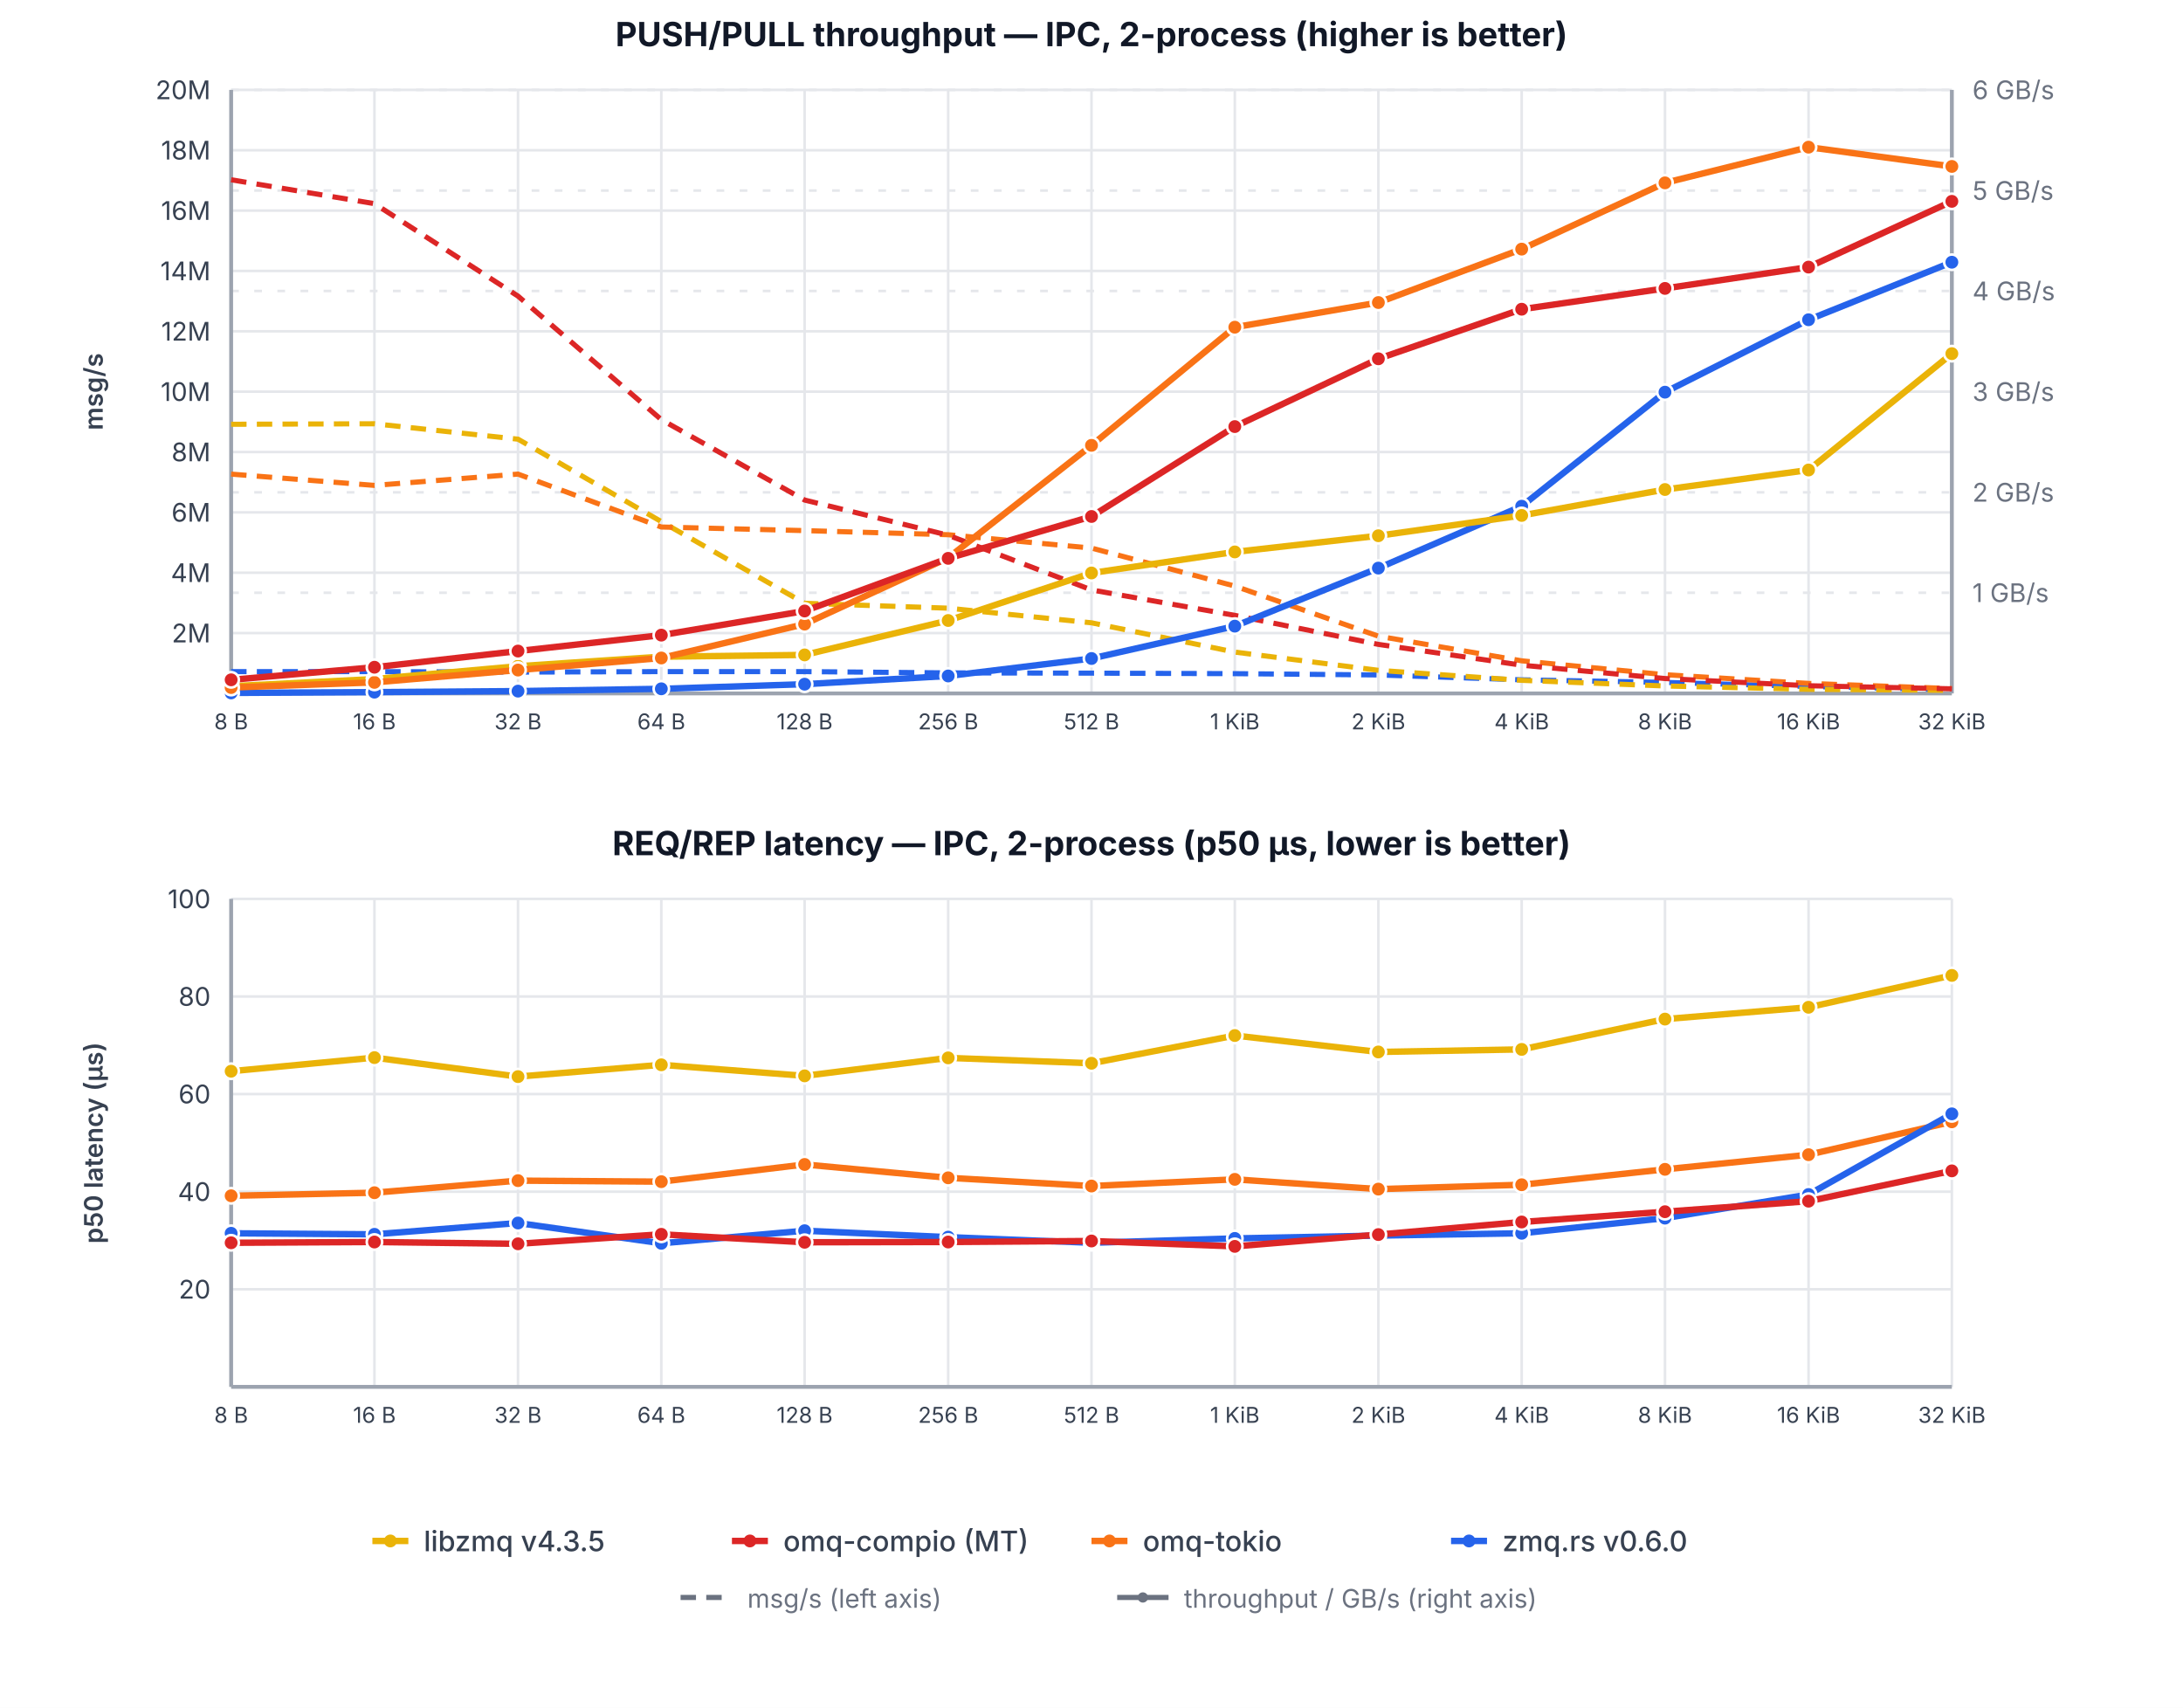
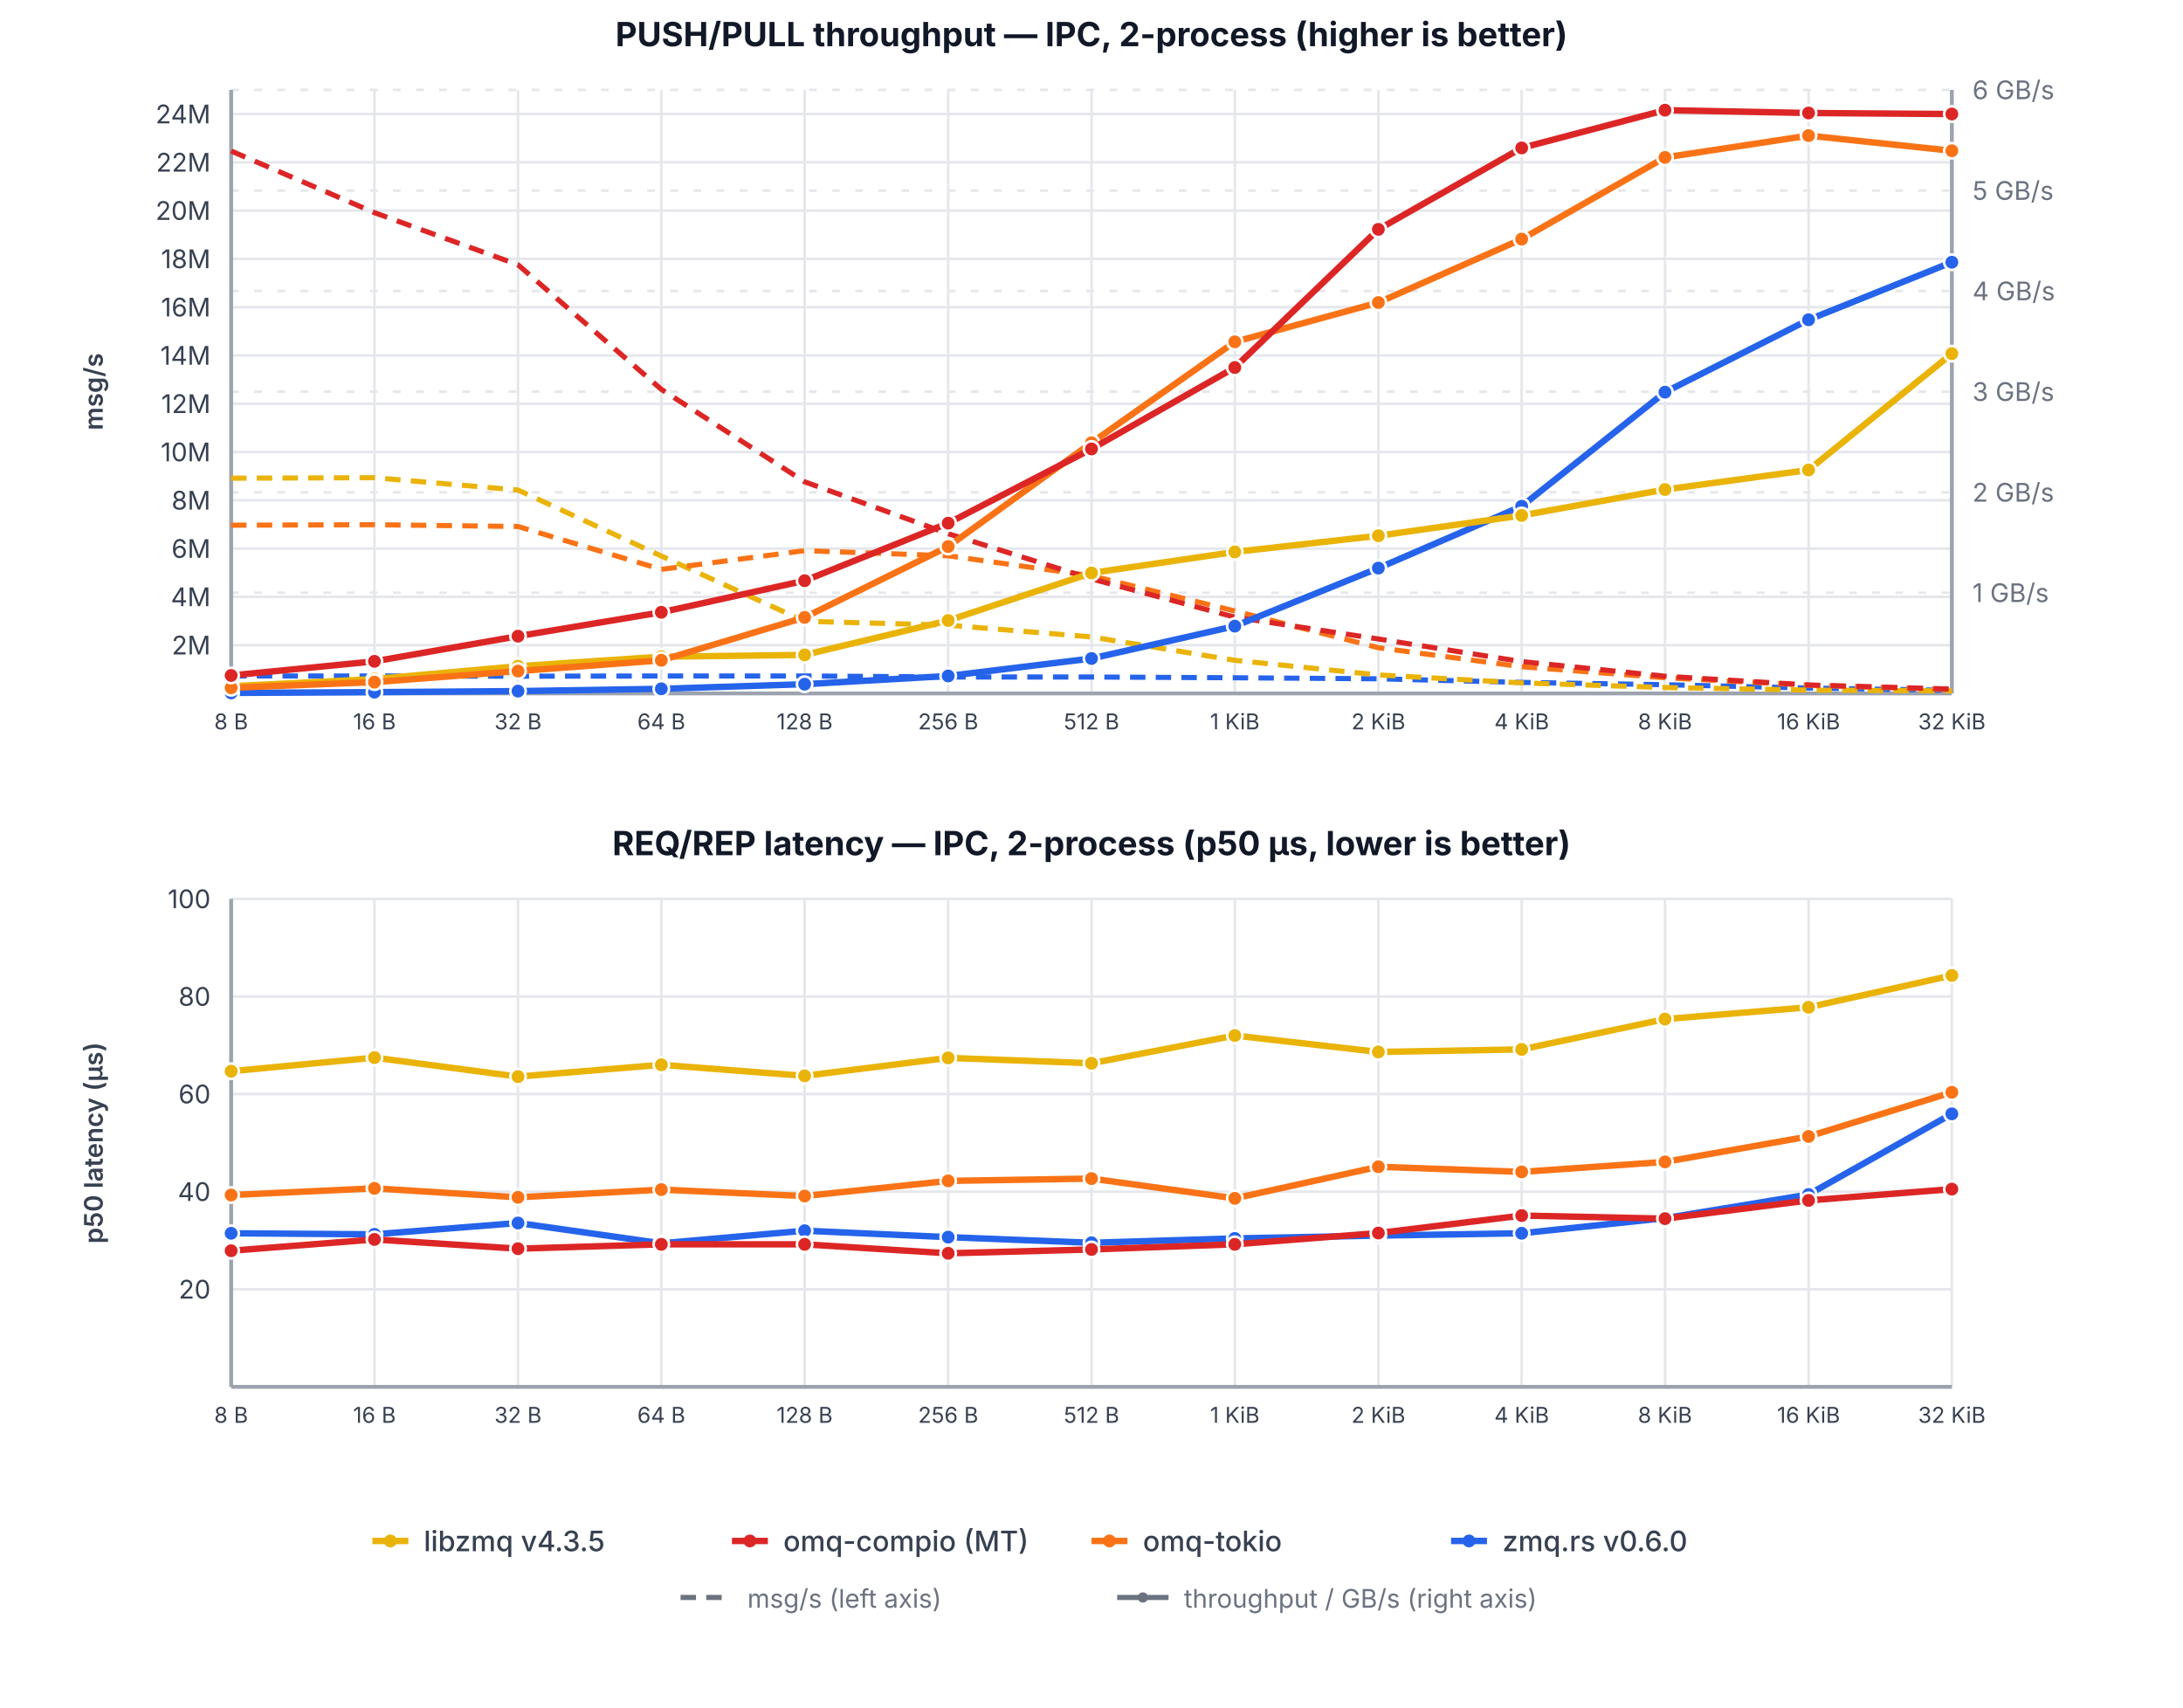
<svg xmlns="http://www.w3.org/2000/svg" viewBox="0 0 850 665" font-family="system-ui, -apple-system, sans-serif">
  <rect width="850" height="665" fill="white" />
  <text x="425.0" y="18.0" text-anchor="middle" fill="#111827" font-size="13" font-weight="700">PUSH/PULL throughput — IPC, 2-process (higher is better)</text>
-   <line x1="90.0" y1="246.5" x2="760.0" y2="246.5" stroke="#e5e7eb" stroke-width="1" />
-   <text x="82.0" y="246.5" text-anchor="end" dominant-baseline="middle" fill="#374151" font-size="10">2M</text>
-   <line x1="90.0" y1="223.0" x2="760.0" y2="223.0" stroke="#e5e7eb" stroke-width="1" />
-   <text x="82.0" y="223.0" text-anchor="end" dominant-baseline="middle" fill="#374151" font-size="10">4M</text>
-   <line x1="90.0" y1="199.5" x2="760.0" y2="199.5" stroke="#e5e7eb" stroke-width="1" />
-   <text x="82.0" y="199.5" text-anchor="end" dominant-baseline="middle" fill="#374151" font-size="10">6M</text>
+   <line x1="90.0" y1="251.2" x2="760.0" y2="251.2" stroke="#e5e7eb" stroke-width="1" />
+   <text x="82.0" y="251.2" text-anchor="end" dominant-baseline="middle" fill="#374151" font-size="10">2M</text>
+   <line x1="90.0" y1="232.4" x2="760.0" y2="232.4" stroke="#e5e7eb" stroke-width="1" />
+   <text x="82.0" y="232.4" text-anchor="end" dominant-baseline="middle" fill="#374151" font-size="10">4M</text>
+   <line x1="90.0" y1="213.6" x2="760.0" y2="213.6" stroke="#e5e7eb" stroke-width="1" />
+   <text x="82.0" y="213.6" text-anchor="end" dominant-baseline="middle" fill="#374151" font-size="10">6M</text>
+   <line x1="90.0" y1="194.8" x2="760.0" y2="194.8" stroke="#e5e7eb" stroke-width="1" />
+   <text x="82.0" y="194.8" text-anchor="end" dominant-baseline="middle" fill="#374151" font-size="10">8M</text>
  <line x1="90.0" y1="176.0" x2="760.0" y2="176.0" stroke="#e5e7eb" stroke-width="1" />
-   <text x="82.0" y="176.0" text-anchor="end" dominant-baseline="middle" fill="#374151" font-size="10">8M</text>
-   <line x1="90.0" y1="152.5" x2="760.0" y2="152.5" stroke="#e5e7eb" stroke-width="1" />
-   <text x="82.0" y="152.5" text-anchor="end" dominant-baseline="middle" fill="#374151" font-size="10">10M</text>
-   <line x1="90.0" y1="129.0" x2="760.0" y2="129.0" stroke="#e5e7eb" stroke-width="1" />
-   <text x="82.0" y="129.0" text-anchor="end" dominant-baseline="middle" fill="#374151" font-size="10">12M</text>
-   <line x1="90.0" y1="105.5" x2="760.0" y2="105.5" stroke="#e5e7eb" stroke-width="1" />
-   <text x="82.0" y="105.5" text-anchor="end" dominant-baseline="middle" fill="#374151" font-size="10">14M</text>
+   <text x="82.0" y="176.0" text-anchor="end" dominant-baseline="middle" fill="#374151" font-size="10">10M</text>
+   <line x1="90.0" y1="157.2" x2="760.0" y2="157.2" stroke="#e5e7eb" stroke-width="1" />
+   <text x="82.0" y="157.2" text-anchor="end" dominant-baseline="middle" fill="#374151" font-size="10">12M</text>
+   <line x1="90.0" y1="138.4" x2="760.0" y2="138.4" stroke="#e5e7eb" stroke-width="1" />
+   <text x="82.0" y="138.4" text-anchor="end" dominant-baseline="middle" fill="#374151" font-size="10">14M</text>
+   <line x1="90.0" y1="119.6" x2="760.0" y2="119.6" stroke="#e5e7eb" stroke-width="1" />
+   <text x="82.0" y="119.6" text-anchor="end" dominant-baseline="middle" fill="#374151" font-size="10">16M</text>
+   <line x1="90.0" y1="100.8" x2="760.0" y2="100.8" stroke="#e5e7eb" stroke-width="1" />
+   <text x="82.0" y="100.8" text-anchor="end" dominant-baseline="middle" fill="#374151" font-size="10">18M</text>
  <line x1="90.0" y1="82.0" x2="760.0" y2="82.0" stroke="#e5e7eb" stroke-width="1" />
-   <text x="82.0" y="82.0" text-anchor="end" dominant-baseline="middle" fill="#374151" font-size="10">16M</text>
-   <line x1="90.0" y1="58.5" x2="760.0" y2="58.5" stroke="#e5e7eb" stroke-width="1" />
-   <text x="82.0" y="58.5" text-anchor="end" dominant-baseline="middle" fill="#374151" font-size="10">18M</text>
-   <line x1="90.0" y1="35.0" x2="760.0" y2="35.0" stroke="#e5e7eb" stroke-width="1" />
-   <text x="82.0" y="35.0" text-anchor="end" dominant-baseline="middle" fill="#374151" font-size="10">20M</text>
+   <text x="82.0" y="82.0" text-anchor="end" dominant-baseline="middle" fill="#374151" font-size="10">20M</text>
+   <line x1="90.0" y1="63.2" x2="760.0" y2="63.2" stroke="#e5e7eb" stroke-width="1" />
+   <text x="82.0" y="63.2" text-anchor="end" dominant-baseline="middle" fill="#374151" font-size="10">22M</text>
+   <line x1="90.0" y1="44.4" x2="760.0" y2="44.4" stroke="#e5e7eb" stroke-width="1" />
+   <text x="82.0" y="44.4" text-anchor="end" dominant-baseline="middle" fill="#374151" font-size="10">24M</text>
  <line x1="90.0" y1="230.8" x2="760.0" y2="230.8" stroke="#e5e7eb" stroke-width="1" stroke-dasharray="3,6" />
  <text x="768.0" y="230.8" text-anchor="start" dominant-baseline="middle" fill="#6b7280" font-size="10">1 GB/s</text>
  <line x1="90.0" y1="191.7" x2="760.0" y2="191.7" stroke="#e5e7eb" stroke-width="1" stroke-dasharray="3,6" />
  <text x="768.0" y="191.7" text-anchor="start" dominant-baseline="middle" fill="#6b7280" font-size="10">2 GB/s</text>
  <line x1="90.0" y1="152.5" x2="760.0" y2="152.5" stroke="#e5e7eb" stroke-width="1" stroke-dasharray="3,6" />
  <text x="768.0" y="152.5" text-anchor="start" dominant-baseline="middle" fill="#6b7280" font-size="10">3 GB/s</text>
  <line x1="90.0" y1="113.3" x2="760.0" y2="113.3" stroke="#e5e7eb" stroke-width="1" stroke-dasharray="3,6" />
  <text x="768.0" y="113.3" text-anchor="start" dominant-baseline="middle" fill="#6b7280" font-size="10">4 GB/s</text>
  <line x1="90.0" y1="74.2" x2="760.0" y2="74.2" stroke="#e5e7eb" stroke-width="1" stroke-dasharray="3,6" />
  <text x="768.0" y="74.2" text-anchor="start" dominant-baseline="middle" fill="#6b7280" font-size="10">5 GB/s</text>
  <line x1="90.0" y1="35.0" x2="760.0" y2="35.0" stroke="#e5e7eb" stroke-width="1" stroke-dasharray="3,6" />
  <text x="768.0" y="35.0" text-anchor="start" dominant-baseline="middle" fill="#6b7280" font-size="10">6 GB/s</text>
  <line x1="90.0" y1="35.0" x2="90.0" y2="270.0" stroke="#e5e7eb" stroke-width="1" />
  <line x1="145.8" y1="35.0" x2="145.8" y2="270.0" stroke="#e5e7eb" stroke-width="1" />
  <line x1="201.7" y1="35.0" x2="201.7" y2="270.0" stroke="#e5e7eb" stroke-width="1" />
  <line x1="257.5" y1="35.0" x2="257.5" y2="270.0" stroke="#e5e7eb" stroke-width="1" />
  <line x1="313.3" y1="35.0" x2="313.3" y2="270.0" stroke="#e5e7eb" stroke-width="1" />
  <line x1="369.2" y1="35.0" x2="369.2" y2="270.0" stroke="#e5e7eb" stroke-width="1" />
  <line x1="425.0" y1="35.0" x2="425.0" y2="270.0" stroke="#e5e7eb" stroke-width="1" />
  <line x1="480.8" y1="35.0" x2="480.8" y2="270.0" stroke="#e5e7eb" stroke-width="1" />
  <line x1="536.7" y1="35.0" x2="536.7" y2="270.0" stroke="#e5e7eb" stroke-width="1" />
  <line x1="592.5" y1="35.0" x2="592.5" y2="270.0" stroke="#e5e7eb" stroke-width="1" />
  <line x1="648.3" y1="35.0" x2="648.3" y2="270.0" stroke="#e5e7eb" stroke-width="1" />
  <line x1="704.2" y1="35.0" x2="704.2" y2="270.0" stroke="#e5e7eb" stroke-width="1" />
  <line x1="760.0" y1="35.0" x2="760.0" y2="270.0" stroke="#e5e7eb" stroke-width="1" />
  <line x1="90.0" y1="35.0" x2="90.0" y2="270.0" stroke="#9ca3af" stroke-width="1.5" />
  <line x1="760.0" y1="35.0" x2="760.0" y2="270.0" stroke="#9ca3af" stroke-width="1.5" />
  <line x1="90.0" y1="270.0" x2="760.0" y2="270.0" stroke="#9ca3af" stroke-width="1.5" />
  <text x="40.0" y="152.5" text-anchor="middle" fill="#374151" font-size="10" font-weight="600" transform="rotate(-90,40.0,152.5)">msg/s</text>
-   <polyline points="90.0,261.5 145.8,261.5 201.7,261.7 257.5,261.5 313.3,261.5 369.2,262.0 425.0,262.1 480.8,262.3 536.7,262.8 592.5,264.7 648.3,265.7 704.2,267.3 760.0,268.5" fill="none" stroke="#2563eb" stroke-width="2" stroke-dasharray="6,4" />
-   <polyline points="90.0,165.2 145.8,165.0 201.7,171.0 257.5,203.1 313.3,234.9 369.2,236.8 425.0,242.5 480.8,253.9 536.7,261.0 592.5,264.9 648.3,267.1 704.2,268.4 760.0,268.8" fill="none" stroke="#eab308" stroke-width="2" stroke-dasharray="6,4" />
-   <polyline points="90.0,184.6 145.8,189.0 201.7,184.6 257.5,205.2 313.3,206.6 369.2,208.2 425.0,213.4 480.8,228.2 536.7,247.7 592.5,257.3 648.3,262.7 704.2,266.1 760.0,268.1" fill="none" stroke="#f97316" stroke-width="2" stroke-dasharray="6,4" />
-   <polyline points="90.0,70.0 145.8,79.3 201.7,115.3 257.5,163.4 313.3,194.7 369.2,208.4 425.0,229.7 480.8,239.6 536.7,250.9 592.5,259.0 648.3,264.2 704.2,267.0 760.0,268.2" fill="none" stroke="#dc2626" stroke-width="2" stroke-dasharray="6,4" />
+   <polyline points="90.0,263.2 145.8,263.2 201.7,263.3 257.5,263.2 313.3,263.2 369.2,263.6 425.0,263.6 480.8,263.9 536.7,264.3 592.5,265.7 648.3,266.6 704.2,267.9 760.0,268.8" fill="none" stroke="#2563eb" stroke-width="2" stroke-dasharray="6,4" />
+   <polyline points="90.0,186.2 145.8,186.0 201.7,190.8 257.5,216.5 313.3,241.9 369.2,243.4 425.0,248.0 480.8,257.1 536.7,262.8 592.5,265.9 648.3,267.7 704.2,268.7 760.0,269.0" fill="none" stroke="#eab308" stroke-width="2" stroke-dasharray="6,4" />
+   <polyline points="90.0,204.5 145.8,204.3 201.7,205.0 257.5,221.7 313.3,214.4 369.2,216.4 425.0,224.2 480.8,237.9 536.7,252.2 592.5,259.6 648.3,263.9 704.2,266.8 760.0,268.5" fill="none" stroke="#f97316" stroke-width="2" stroke-dasharray="6,4" />
+   <polyline points="90.0,58.8 145.8,82.8 201.7,103.1 257.5,151.6 313.3,187.6 369.2,207.8 425.0,225.4 480.8,240.3 536.7,248.8 592.5,257.6 648.3,263.3 704.2,266.7 760.0,268.3" fill="none" stroke="#dc2626" stroke-width="2" stroke-dasharray="6,4" />
  <polyline points="90.0,269.8 145.8,269.5 201.7,269.1 257.5,268.2 313.3,266.4 369.2,263.2 425.0,256.4 480.8,243.8 536.7,221.2 592.5,197.1 648.3,152.7 704.2,124.5 760.0,102.1" fill="none" stroke="#2563eb" stroke-width="2.5" stroke-linecap="round" stroke-linejoin="round" />
  <circle cx="90.0" cy="269.8" r="3" fill="#2563eb" stroke="white" stroke-width="1" />
  <circle cx="145.8" cy="269.5" r="3" fill="#2563eb" stroke="white" stroke-width="1" />
  <circle cx="201.7" cy="269.1" r="3" fill="#2563eb" stroke="white" stroke-width="1" />
  <circle cx="257.5" cy="268.2" r="3" fill="#2563eb" stroke="white" stroke-width="1" />
  <circle cx="313.3" cy="266.4" r="3" fill="#2563eb" stroke="white" stroke-width="1" />
  <circle cx="369.2" cy="263.2" r="3" fill="#2563eb" stroke="white" stroke-width="1" />
  <circle cx="425.0" cy="256.4" r="3" fill="#2563eb" stroke="white" stroke-width="1" />
  <circle cx="480.8" cy="243.8" r="3" fill="#2563eb" stroke="white" stroke-width="1" />
  <circle cx="536.7" cy="221.2" r="3" fill="#2563eb" stroke="white" stroke-width="1" />
  <circle cx="592.5" cy="197.1" r="3" fill="#2563eb" stroke="white" stroke-width="1" />
  <circle cx="648.3" cy="152.7" r="3" fill="#2563eb" stroke="white" stroke-width="1" />
  <circle cx="704.2" cy="124.5" r="3" fill="#2563eb" stroke="white" stroke-width="1" />
  <circle cx="760.0" cy="102.1" r="3" fill="#2563eb" stroke="white" stroke-width="1" />
  <polyline points="90.0,267.2 145.8,264.4 201.7,259.4 257.5,255.7 313.3,255.0 369.2,241.6 425.0,223.1 480.8,214.9 536.7,208.6 592.5,200.7 648.3,190.6 704.2,183.0 760.0,137.7" fill="none" stroke="#eab308" stroke-width="2.5" stroke-linecap="round" stroke-linejoin="round" />
  <circle cx="90.0" cy="267.2" r="3" fill="#eab308" stroke="white" stroke-width="1" />
  <circle cx="145.8" cy="264.4" r="3" fill="#eab308" stroke="white" stroke-width="1" />
  <circle cx="201.7" cy="259.4" r="3" fill="#eab308" stroke="white" stroke-width="1" />
  <circle cx="257.5" cy="255.7" r="3" fill="#eab308" stroke="white" stroke-width="1" />
  <circle cx="313.3" cy="255.0" r="3" fill="#eab308" stroke="white" stroke-width="1" />
  <circle cx="369.2" cy="241.6" r="3" fill="#eab308" stroke="white" stroke-width="1" />
  <circle cx="425.0" cy="223.1" r="3" fill="#eab308" stroke="white" stroke-width="1" />
  <circle cx="480.8" cy="214.9" r="3" fill="#eab308" stroke="white" stroke-width="1" />
  <circle cx="536.7" cy="208.6" r="3" fill="#eab308" stroke="white" stroke-width="1" />
  <circle cx="592.5" cy="200.7" r="3" fill="#eab308" stroke="white" stroke-width="1" />
  <circle cx="648.3" cy="190.6" r="3" fill="#eab308" stroke="white" stroke-width="1" />
  <circle cx="704.2" cy="183.0" r="3" fill="#eab308" stroke="white" stroke-width="1" />
  <circle cx="760.0" cy="137.7" r="3" fill="#eab308" stroke="white" stroke-width="1" />
-   <polyline points="90.0,267.7 145.8,265.7 201.7,260.9 257.5,256.2 313.3,243.0 369.2,217.2 425.0,173.4 480.8,127.4 536.7,117.8 592.5,97.0 648.3,71.2 704.2,57.3 760.0,64.8" fill="none" stroke="#f97316" stroke-width="2.5" stroke-linecap="round" stroke-linejoin="round" />
-   <circle cx="90.0" cy="267.7" r="3" fill="#f97316" stroke="white" stroke-width="1" />
-   <circle cx="145.8" cy="265.7" r="3" fill="#f97316" stroke="white" stroke-width="1" />
-   <circle cx="201.7" cy="260.9" r="3" fill="#f97316" stroke="white" stroke-width="1" />
-   <circle cx="257.5" cy="256.2" r="3" fill="#f97316" stroke="white" stroke-width="1" />
-   <circle cx="313.3" cy="243.0" r="3" fill="#f97316" stroke="white" stroke-width="1" />
-   <circle cx="369.2" cy="217.2" r="3" fill="#f97316" stroke="white" stroke-width="1" />
-   <circle cx="425.0" cy="173.4" r="3" fill="#f97316" stroke="white" stroke-width="1" />
-   <circle cx="480.8" cy="127.4" r="3" fill="#f97316" stroke="white" stroke-width="1" />
+   <polyline points="90.0,267.8 145.8,265.6 201.7,261.3 257.5,257.1 313.3,240.4 369.2,212.8 425.0,172.4 480.8,133.1 536.7,117.8 592.5,93.1 648.3,61.3 704.2,52.8 760.0,58.7" fill="none" stroke="#f97316" stroke-width="2.5" stroke-linecap="round" stroke-linejoin="round" />
+   <circle cx="90.0" cy="267.8" r="3" fill="#f97316" stroke="white" stroke-width="1" />
+   <circle cx="145.8" cy="265.6" r="3" fill="#f97316" stroke="white" stroke-width="1" />
+   <circle cx="201.7" cy="261.3" r="3" fill="#f97316" stroke="white" stroke-width="1" />
+   <circle cx="257.5" cy="257.1" r="3" fill="#f97316" stroke="white" stroke-width="1" />
+   <circle cx="313.3" cy="240.4" r="3" fill="#f97316" stroke="white" stroke-width="1" />
+   <circle cx="369.2" cy="212.8" r="3" fill="#f97316" stroke="white" stroke-width="1" />
+   <circle cx="425.0" cy="172.4" r="3" fill="#f97316" stroke="white" stroke-width="1" />
+   <circle cx="480.8" cy="133.1" r="3" fill="#f97316" stroke="white" stroke-width="1" />
  <circle cx="536.7" cy="117.8" r="3" fill="#f97316" stroke="white" stroke-width="1" />
-   <circle cx="592.5" cy="97.0" r="3" fill="#f97316" stroke="white" stroke-width="1" />
-   <circle cx="648.3" cy="71.2" r="3" fill="#f97316" stroke="white" stroke-width="1" />
-   <circle cx="704.2" cy="57.3" r="3" fill="#f97316" stroke="white" stroke-width="1" />
-   <circle cx="760.0" cy="64.8" r="3" fill="#f97316" stroke="white" stroke-width="1" />
-   <polyline points="90.0,264.7 145.8,259.8 201.7,253.5 257.5,247.3 313.3,237.9 369.2,217.4 425.0,201.1 480.8,166.1 536.7,139.7 592.5,120.4 648.3,112.3 704.2,104.0 760.0,78.4" fill="none" stroke="#dc2626" stroke-width="2.5" stroke-linecap="round" stroke-linejoin="round" />
-   <circle cx="90.0" cy="264.7" r="3" fill="#dc2626" stroke="white" stroke-width="1" />
-   <circle cx="145.8" cy="259.8" r="3" fill="#dc2626" stroke="white" stroke-width="1" />
-   <circle cx="201.7" cy="253.5" r="3" fill="#dc2626" stroke="white" stroke-width="1" />
-   <circle cx="257.5" cy="247.3" r="3" fill="#dc2626" stroke="white" stroke-width="1" />
-   <circle cx="313.3" cy="237.9" r="3" fill="#dc2626" stroke="white" stroke-width="1" />
-   <circle cx="369.2" cy="217.4" r="3" fill="#dc2626" stroke="white" stroke-width="1" />
-   <circle cx="425.0" cy="201.1" r="3" fill="#dc2626" stroke="white" stroke-width="1" />
-   <circle cx="480.8" cy="166.1" r="3" fill="#dc2626" stroke="white" stroke-width="1" />
-   <circle cx="536.7" cy="139.7" r="3" fill="#dc2626" stroke="white" stroke-width="1" />
-   <circle cx="592.5" cy="120.4" r="3" fill="#dc2626" stroke="white" stroke-width="1" />
-   <circle cx="648.3" cy="112.3" r="3" fill="#dc2626" stroke="white" stroke-width="1" />
-   <circle cx="704.2" cy="104.0" r="3" fill="#dc2626" stroke="white" stroke-width="1" />
-   <circle cx="760.0" cy="78.4" r="3" fill="#dc2626" stroke="white" stroke-width="1" />
+   <circle cx="592.5" cy="93.1" r="3" fill="#f97316" stroke="white" stroke-width="1" />
+   <circle cx="648.3" cy="61.3" r="3" fill="#f97316" stroke="white" stroke-width="1" />
+   <circle cx="704.2" cy="52.8" r="3" fill="#f97316" stroke="white" stroke-width="1" />
+   <circle cx="760.0" cy="58.7" r="3" fill="#f97316" stroke="white" stroke-width="1" />
+   <polyline points="90.0,263.0 145.8,257.5 201.7,247.7 257.5,238.4 313.3,226.1 369.2,203.7 425.0,174.8 480.8,143.1 536.7,89.3 592.5,57.6 648.3,42.9 704.2,44.0 760.0,44.4" fill="none" stroke="#dc2626" stroke-width="2.5" stroke-linecap="round" stroke-linejoin="round" />
+   <circle cx="90.0" cy="263.0" r="3" fill="#dc2626" stroke="white" stroke-width="1" />
+   <circle cx="145.8" cy="257.5" r="3" fill="#dc2626" stroke="white" stroke-width="1" />
+   <circle cx="201.7" cy="247.7" r="3" fill="#dc2626" stroke="white" stroke-width="1" />
+   <circle cx="257.5" cy="238.4" r="3" fill="#dc2626" stroke="white" stroke-width="1" />
+   <circle cx="313.3" cy="226.1" r="3" fill="#dc2626" stroke="white" stroke-width="1" />
+   <circle cx="369.2" cy="203.7" r="3" fill="#dc2626" stroke="white" stroke-width="1" />
+   <circle cx="425.0" cy="174.8" r="3" fill="#dc2626" stroke="white" stroke-width="1" />
+   <circle cx="480.8" cy="143.1" r="3" fill="#dc2626" stroke="white" stroke-width="1" />
+   <circle cx="536.7" cy="89.3" r="3" fill="#dc2626" stroke="white" stroke-width="1" />
+   <circle cx="592.5" cy="57.6" r="3" fill="#dc2626" stroke="white" stroke-width="1" />
+   <circle cx="648.3" cy="42.9" r="3" fill="#dc2626" stroke="white" stroke-width="1" />
+   <circle cx="704.2" cy="44.0" r="3" fill="#dc2626" stroke="white" stroke-width="1" />
+   <circle cx="760.0" cy="44.4" r="3" fill="#dc2626" stroke="white" stroke-width="1" />
  <text x="90.0" y="284.0" text-anchor="middle" fill="#374151" font-size="8.5">8 B</text>
  <text x="145.8" y="284.0" text-anchor="middle" fill="#374151" font-size="8.5">16 B</text>
  <text x="201.7" y="284.0" text-anchor="middle" fill="#374151" font-size="8.5">32 B</text>
  <text x="257.5" y="284.0" text-anchor="middle" fill="#374151" font-size="8.5">64 B</text>
  <text x="313.3" y="284.0" text-anchor="middle" fill="#374151" font-size="8.5">128 B</text>
  <text x="369.2" y="284.0" text-anchor="middle" fill="#374151" font-size="8.5">256 B</text>
  <text x="425.0" y="284.0" text-anchor="middle" fill="#374151" font-size="8.5">512 B</text>
  <text x="480.8" y="284.0" text-anchor="middle" fill="#374151" font-size="8.5">1 KiB</text>
  <text x="536.7" y="284.0" text-anchor="middle" fill="#374151" font-size="8.5">2 KiB</text>
  <text x="592.5" y="284.0" text-anchor="middle" fill="#374151" font-size="8.5">4 KiB</text>
  <text x="648.3" y="284.0" text-anchor="middle" fill="#374151" font-size="8.5">8 KiB</text>
  <text x="704.2" y="284.0" text-anchor="middle" fill="#374151" font-size="8.5">16 KiB</text>
  <text x="760.0" y="284.0" text-anchor="middle" fill="#374151" font-size="8.5">32 KiB</text>
  <text x="425.0" y="333.0" text-anchor="middle" fill="#111827" font-size="13" font-weight="700">REQ/REP latency — IPC, 2-process (p50 µs, lower is better)</text>
  <line x1="90.0" y1="502.0" x2="760.0" y2="502.0" stroke="#e5e7eb" stroke-width="1" />
  <text x="82.0" y="502.0" text-anchor="end" dominant-baseline="middle" fill="#374151" font-size="10">20</text>
  <line x1="90.0" y1="464.0" x2="760.0" y2="464.0" stroke="#e5e7eb" stroke-width="1" />
  <text x="82.0" y="464.0" text-anchor="end" dominant-baseline="middle" fill="#374151" font-size="10">40</text>
  <line x1="90.0" y1="426.0" x2="760.0" y2="426.0" stroke="#e5e7eb" stroke-width="1" />
  <text x="82.0" y="426.0" text-anchor="end" dominant-baseline="middle" fill="#374151" font-size="10">60</text>
  <line x1="90.0" y1="388.0" x2="760.0" y2="388.0" stroke="#e5e7eb" stroke-width="1" />
  <text x="82.0" y="388.0" text-anchor="end" dominant-baseline="middle" fill="#374151" font-size="10">80</text>
  <line x1="90.0" y1="350.0" x2="760.0" y2="350.0" stroke="#e5e7eb" stroke-width="1" />
  <text x="82.0" y="350.0" text-anchor="end" dominant-baseline="middle" fill="#374151" font-size="10">100</text>
  <line x1="90.0" y1="350.0" x2="90.0" y2="540.0" stroke="#e5e7eb" stroke-width="1" />
  <line x1="145.8" y1="350.0" x2="145.8" y2="540.0" stroke="#e5e7eb" stroke-width="1" />
  <line x1="201.7" y1="350.0" x2="201.7" y2="540.0" stroke="#e5e7eb" stroke-width="1" />
  <line x1="257.5" y1="350.0" x2="257.5" y2="540.0" stroke="#e5e7eb" stroke-width="1" />
  <line x1="313.3" y1="350.0" x2="313.3" y2="540.0" stroke="#e5e7eb" stroke-width="1" />
  <line x1="369.2" y1="350.0" x2="369.2" y2="540.0" stroke="#e5e7eb" stroke-width="1" />
  <line x1="425.0" y1="350.0" x2="425.0" y2="540.0" stroke="#e5e7eb" stroke-width="1" />
  <line x1="480.8" y1="350.0" x2="480.8" y2="540.0" stroke="#e5e7eb" stroke-width="1" />
  <line x1="536.7" y1="350.0" x2="536.7" y2="540.0" stroke="#e5e7eb" stroke-width="1" />
  <line x1="592.5" y1="350.0" x2="592.5" y2="540.0" stroke="#e5e7eb" stroke-width="1" />
  <line x1="648.3" y1="350.0" x2="648.3" y2="540.0" stroke="#e5e7eb" stroke-width="1" />
  <line x1="704.2" y1="350.0" x2="704.2" y2="540.0" stroke="#e5e7eb" stroke-width="1" />
  <line x1="760.0" y1="350.0" x2="760.0" y2="540.0" stroke="#e5e7eb" stroke-width="1" />
  <line x1="90.0" y1="350.0" x2="90.0" y2="540.0" stroke="#9ca3af" stroke-width="1.5" />
  <line x1="90.0" y1="540.0" x2="760.0" y2="540.0" stroke="#9ca3af" stroke-width="1.5" />
  <text x="40.0" y="445.0" text-anchor="middle" fill="#374151" font-size="10" font-weight="600" transform="rotate(-90,40.0,445.0)">p50 latency (µs)</text>
  <polyline points="90.0,417.1 145.8,411.8 201.7,419.2 257.5,414.6 313.3,418.9 369.2,411.9 425.0,414.0 480.8,403.2 536.7,409.6 592.5,408.6 648.3,396.8 704.2,392.2 760.0,379.8" fill="none" stroke="#eab308" stroke-width="2.5" stroke-linecap="round" stroke-linejoin="round" />
  <circle cx="90.0" cy="417.1" r="3" fill="#eab308" stroke="white" stroke-width="1" />
  <circle cx="145.8" cy="411.8" r="3" fill="#eab308" stroke="white" stroke-width="1" />
  <circle cx="201.7" cy="419.2" r="3" fill="#eab308" stroke="white" stroke-width="1" />
  <circle cx="257.5" cy="414.6" r="3" fill="#eab308" stroke="white" stroke-width="1" />
  <circle cx="313.3" cy="418.9" r="3" fill="#eab308" stroke="white" stroke-width="1" />
  <circle cx="369.2" cy="411.9" r="3" fill="#eab308" stroke="white" stroke-width="1" />
  <circle cx="425.0" cy="414.0" r="3" fill="#eab308" stroke="white" stroke-width="1" />
  <circle cx="480.8" cy="403.2" r="3" fill="#eab308" stroke="white" stroke-width="1" />
  <circle cx="536.7" cy="409.6" r="3" fill="#eab308" stroke="white" stroke-width="1" />
  <circle cx="592.5" cy="408.6" r="3" fill="#eab308" stroke="white" stroke-width="1" />
  <circle cx="648.3" cy="396.8" r="3" fill="#eab308" stroke="white" stroke-width="1" />
  <circle cx="704.2" cy="392.2" r="3" fill="#eab308" stroke="white" stroke-width="1" />
  <circle cx="760.0" cy="379.8" r="3" fill="#eab308" stroke="white" stroke-width="1" />
-   <polyline points="90.0,465.6 145.8,464.4 201.7,459.7 257.5,460.1 313.3,453.4 369.2,458.6 425.0,461.8 480.8,459.2 536.7,463.0 592.5,461.3 648.3,455.3 704.2,449.6 760.0,436.8" fill="none" stroke="#f97316" stroke-width="2.5" stroke-linecap="round" stroke-linejoin="round" />
-   <circle cx="90.0" cy="465.6" r="3" fill="#f97316" stroke="white" stroke-width="1" />
-   <circle cx="145.8" cy="464.4" r="3" fill="#f97316" stroke="white" stroke-width="1" />
-   <circle cx="201.7" cy="459.7" r="3" fill="#f97316" stroke="white" stroke-width="1" />
-   <circle cx="257.5" cy="460.1" r="3" fill="#f97316" stroke="white" stroke-width="1" />
-   <circle cx="313.3" cy="453.4" r="3" fill="#f97316" stroke="white" stroke-width="1" />
-   <circle cx="369.2" cy="458.6" r="3" fill="#f97316" stroke="white" stroke-width="1" />
-   <circle cx="425.0" cy="461.8" r="3" fill="#f97316" stroke="white" stroke-width="1" />
-   <circle cx="480.8" cy="459.2" r="3" fill="#f97316" stroke="white" stroke-width="1" />
-   <circle cx="536.7" cy="463.0" r="3" fill="#f97316" stroke="white" stroke-width="1" />
-   <circle cx="592.5" cy="461.3" r="3" fill="#f97316" stroke="white" stroke-width="1" />
-   <circle cx="648.3" cy="455.3" r="3" fill="#f97316" stroke="white" stroke-width="1" />
-   <circle cx="704.2" cy="449.6" r="3" fill="#f97316" stroke="white" stroke-width="1" />
-   <circle cx="760.0" cy="436.8" r="3" fill="#f97316" stroke="white" stroke-width="1" />
+   <polyline points="90.0,465.3 145.8,462.7 201.7,466.2 257.5,463.2 313.3,465.7 369.2,459.8 425.0,458.9 480.8,466.6 536.7,454.3 592.5,456.3 648.3,452.4 704.2,442.5 760.0,425.3" fill="none" stroke="#f97316" stroke-width="2.5" stroke-linecap="round" stroke-linejoin="round" />
+   <circle cx="90.0" cy="465.3" r="3" fill="#f97316" stroke="white" stroke-width="1" />
+   <circle cx="145.8" cy="462.7" r="3" fill="#f97316" stroke="white" stroke-width="1" />
+   <circle cx="201.7" cy="466.2" r="3" fill="#f97316" stroke="white" stroke-width="1" />
+   <circle cx="257.5" cy="463.2" r="3" fill="#f97316" stroke="white" stroke-width="1" />
+   <circle cx="313.3" cy="465.7" r="3" fill="#f97316" stroke="white" stroke-width="1" />
+   <circle cx="369.2" cy="459.8" r="3" fill="#f97316" stroke="white" stroke-width="1" />
+   <circle cx="425.0" cy="458.9" r="3" fill="#f97316" stroke="white" stroke-width="1" />
+   <circle cx="480.8" cy="466.6" r="3" fill="#f97316" stroke="white" stroke-width="1" />
+   <circle cx="536.7" cy="454.3" r="3" fill="#f97316" stroke="white" stroke-width="1" />
+   <circle cx="592.5" cy="456.3" r="3" fill="#f97316" stroke="white" stroke-width="1" />
+   <circle cx="648.3" cy="452.4" r="3" fill="#f97316" stroke="white" stroke-width="1" />
+   <circle cx="704.2" cy="442.5" r="3" fill="#f97316" stroke="white" stroke-width="1" />
+   <circle cx="760.0" cy="425.3" r="3" fill="#f97316" stroke="white" stroke-width="1" />
  <polyline points="90.0,480.2 145.8,480.6 201.7,476.2 257.5,484.1 313.3,479.2 369.2,481.7 425.0,483.9 480.8,482.2 536.7,481.1 592.5,480.2 648.3,474.3 704.2,465.1 760.0,433.7" fill="none" stroke="#2563eb" stroke-width="2.5" stroke-linecap="round" stroke-linejoin="round" />
  <circle cx="90.0" cy="480.2" r="3" fill="#2563eb" stroke="white" stroke-width="1" />
  <circle cx="145.8" cy="480.6" r="3" fill="#2563eb" stroke="white" stroke-width="1" />
  <circle cx="201.7" cy="476.2" r="3" fill="#2563eb" stroke="white" stroke-width="1" />
  <circle cx="257.5" cy="484.1" r="3" fill="#2563eb" stroke="white" stroke-width="1" />
  <circle cx="313.3" cy="479.2" r="3" fill="#2563eb" stroke="white" stroke-width="1" />
  <circle cx="369.2" cy="481.7" r="3" fill="#2563eb" stroke="white" stroke-width="1" />
  <circle cx="425.0" cy="483.9" r="3" fill="#2563eb" stroke="white" stroke-width="1" />
  <circle cx="480.8" cy="482.2" r="3" fill="#2563eb" stroke="white" stroke-width="1" />
  <circle cx="536.7" cy="481.1" r="3" fill="#2563eb" stroke="white" stroke-width="1" />
  <circle cx="592.5" cy="480.2" r="3" fill="#2563eb" stroke="white" stroke-width="1" />
  <circle cx="648.3" cy="474.3" r="3" fill="#2563eb" stroke="white" stroke-width="1" />
  <circle cx="704.2" cy="465.1" r="3" fill="#2563eb" stroke="white" stroke-width="1" />
  <circle cx="760.0" cy="433.7" r="3" fill="#2563eb" stroke="white" stroke-width="1" />
-   <polyline points="90.0,483.9 145.8,483.6 201.7,484.3 257.5,480.6 313.3,483.7 369.2,483.6 425.0,483.2 480.8,485.3 536.7,480.7 592.5,475.8 648.3,471.8 704.2,467.7 760.0,455.9" fill="none" stroke="#dc2626" stroke-width="2.5" stroke-linecap="round" stroke-linejoin="round" />
-   <circle cx="90.0" cy="483.9" r="3" fill="#dc2626" stroke="white" stroke-width="1" />
-   <circle cx="145.8" cy="483.6" r="3" fill="#dc2626" stroke="white" stroke-width="1" />
-   <circle cx="201.7" cy="484.3" r="3" fill="#dc2626" stroke="white" stroke-width="1" />
-   <circle cx="257.5" cy="480.6" r="3" fill="#dc2626" stroke="white" stroke-width="1" />
-   <circle cx="313.3" cy="483.7" r="3" fill="#dc2626" stroke="white" stroke-width="1" />
-   <circle cx="369.2" cy="483.6" r="3" fill="#dc2626" stroke="white" stroke-width="1" />
-   <circle cx="425.0" cy="483.2" r="3" fill="#dc2626" stroke="white" stroke-width="1" />
-   <circle cx="480.8" cy="485.3" r="3" fill="#dc2626" stroke="white" stroke-width="1" />
-   <circle cx="536.7" cy="480.7" r="3" fill="#dc2626" stroke="white" stroke-width="1" />
-   <circle cx="592.5" cy="475.8" r="3" fill="#dc2626" stroke="white" stroke-width="1" />
-   <circle cx="648.3" cy="471.8" r="3" fill="#dc2626" stroke="white" stroke-width="1" />
-   <circle cx="704.2" cy="467.7" r="3" fill="#dc2626" stroke="white" stroke-width="1" />
-   <circle cx="760.0" cy="455.9" r="3" fill="#dc2626" stroke="white" stroke-width="1" />
+   <polyline points="90.0,487.0 145.8,482.6 201.7,486.2 257.5,484.5 313.3,484.5 369.2,488.0 425.0,486.5 480.8,484.5 536.7,480.1 592.5,473.3 648.3,474.5 704.2,467.4 760.0,463.0" fill="none" stroke="#dc2626" stroke-width="2.5" stroke-linecap="round" stroke-linejoin="round" />
+   <circle cx="90.0" cy="487.0" r="3" fill="#dc2626" stroke="white" stroke-width="1" />
+   <circle cx="145.8" cy="482.6" r="3" fill="#dc2626" stroke="white" stroke-width="1" />
+   <circle cx="201.7" cy="486.2" r="3" fill="#dc2626" stroke="white" stroke-width="1" />
+   <circle cx="257.5" cy="484.5" r="3" fill="#dc2626" stroke="white" stroke-width="1" />
+   <circle cx="313.3" cy="484.5" r="3" fill="#dc2626" stroke="white" stroke-width="1" />
+   <circle cx="369.2" cy="488.0" r="3" fill="#dc2626" stroke="white" stroke-width="1" />
+   <circle cx="425.0" cy="486.5" r="3" fill="#dc2626" stroke="white" stroke-width="1" />
+   <circle cx="480.8" cy="484.5" r="3" fill="#dc2626" stroke="white" stroke-width="1" />
+   <circle cx="536.7" cy="480.1" r="3" fill="#dc2626" stroke="white" stroke-width="1" />
+   <circle cx="592.5" cy="473.3" r="3" fill="#dc2626" stroke="white" stroke-width="1" />
+   <circle cx="648.3" cy="474.5" r="3" fill="#dc2626" stroke="white" stroke-width="1" />
+   <circle cx="704.2" cy="467.4" r="3" fill="#dc2626" stroke="white" stroke-width="1" />
+   <circle cx="760.0" cy="463.0" r="3" fill="#dc2626" stroke="white" stroke-width="1" />
  <text x="90.0" y="554.0" text-anchor="middle" fill="#374151" font-size="8.5">8 B</text>
  <text x="145.8" y="554.0" text-anchor="middle" fill="#374151" font-size="8.5">16 B</text>
  <text x="201.7" y="554.0" text-anchor="middle" fill="#374151" font-size="8.5">32 B</text>
  <text x="257.5" y="554.0" text-anchor="middle" fill="#374151" font-size="8.5">64 B</text>
  <text x="313.3" y="554.0" text-anchor="middle" fill="#374151" font-size="8.5">128 B</text>
  <text x="369.2" y="554.0" text-anchor="middle" fill="#374151" font-size="8.5">256 B</text>
  <text x="425.0" y="554.0" text-anchor="middle" fill="#374151" font-size="8.5">512 B</text>
  <text x="480.8" y="554.0" text-anchor="middle" fill="#374151" font-size="8.5">1 KiB</text>
  <text x="536.7" y="554.0" text-anchor="middle" fill="#374151" font-size="8.5">2 KiB</text>
  <text x="592.5" y="554.0" text-anchor="middle" fill="#374151" font-size="8.5">4 KiB</text>
  <text x="648.3" y="554.0" text-anchor="middle" fill="#374151" font-size="8.5">8 KiB</text>
  <text x="704.2" y="554.0" text-anchor="middle" fill="#374151" font-size="8.5">16 KiB</text>
  <text x="760.0" y="554.0" text-anchor="middle" fill="#374151" font-size="8.5">32 KiB</text>
  <line x1="145" y1="600" x2="159" y2="600" stroke="#eab308" stroke-width="2.5" />
  <circle cx="152" cy="600" r="2.5" fill="#eab308" />
  <text x="165" y="604" fill="#374151" font-size="11" font-weight="500">libzmq v4.3.5</text>
  <line x1="285" y1="600" x2="299" y2="600" stroke="#dc2626" stroke-width="2.5" />
  <circle cx="292" cy="600" r="2.5" fill="#dc2626" />
  <text x="305" y="604" fill="#374151" font-size="11" font-weight="500">omq-compio (MT)</text>
  <line x1="425" y1="600" x2="439" y2="600" stroke="#f97316" stroke-width="2.5" />
  <circle cx="432" cy="600" r="2.5" fill="#f97316" />
  <text x="445" y="604" fill="#374151" font-size="11" font-weight="500">omq-tokio</text>
  <line x1="565" y1="600" x2="579" y2="600" stroke="#2563eb" stroke-width="2.5" />
  <circle cx="572" cy="600" r="2.5" fill="#2563eb" />
  <text x="585" y="604" fill="#374151" font-size="11" font-weight="500">zmq.rs v0.6.0</text>
  <line x1="265" y1="622" x2="285" y2="622" stroke="#6b7280" stroke-width="2" stroke-dasharray="6,4" />
  <text x="291" y="626" fill="#6b7280" font-size="10">msg/s (left axis)</text>
  <line x1="435" y1="622" x2="455" y2="622" stroke="#6b7280" stroke-width="2" />
  <circle cx="445" cy="622" r="2" fill="#6b7280" />
  <text x="461" y="626" fill="#6b7280" font-size="10">throughput / GB/s (right axis)</text>
</svg>
